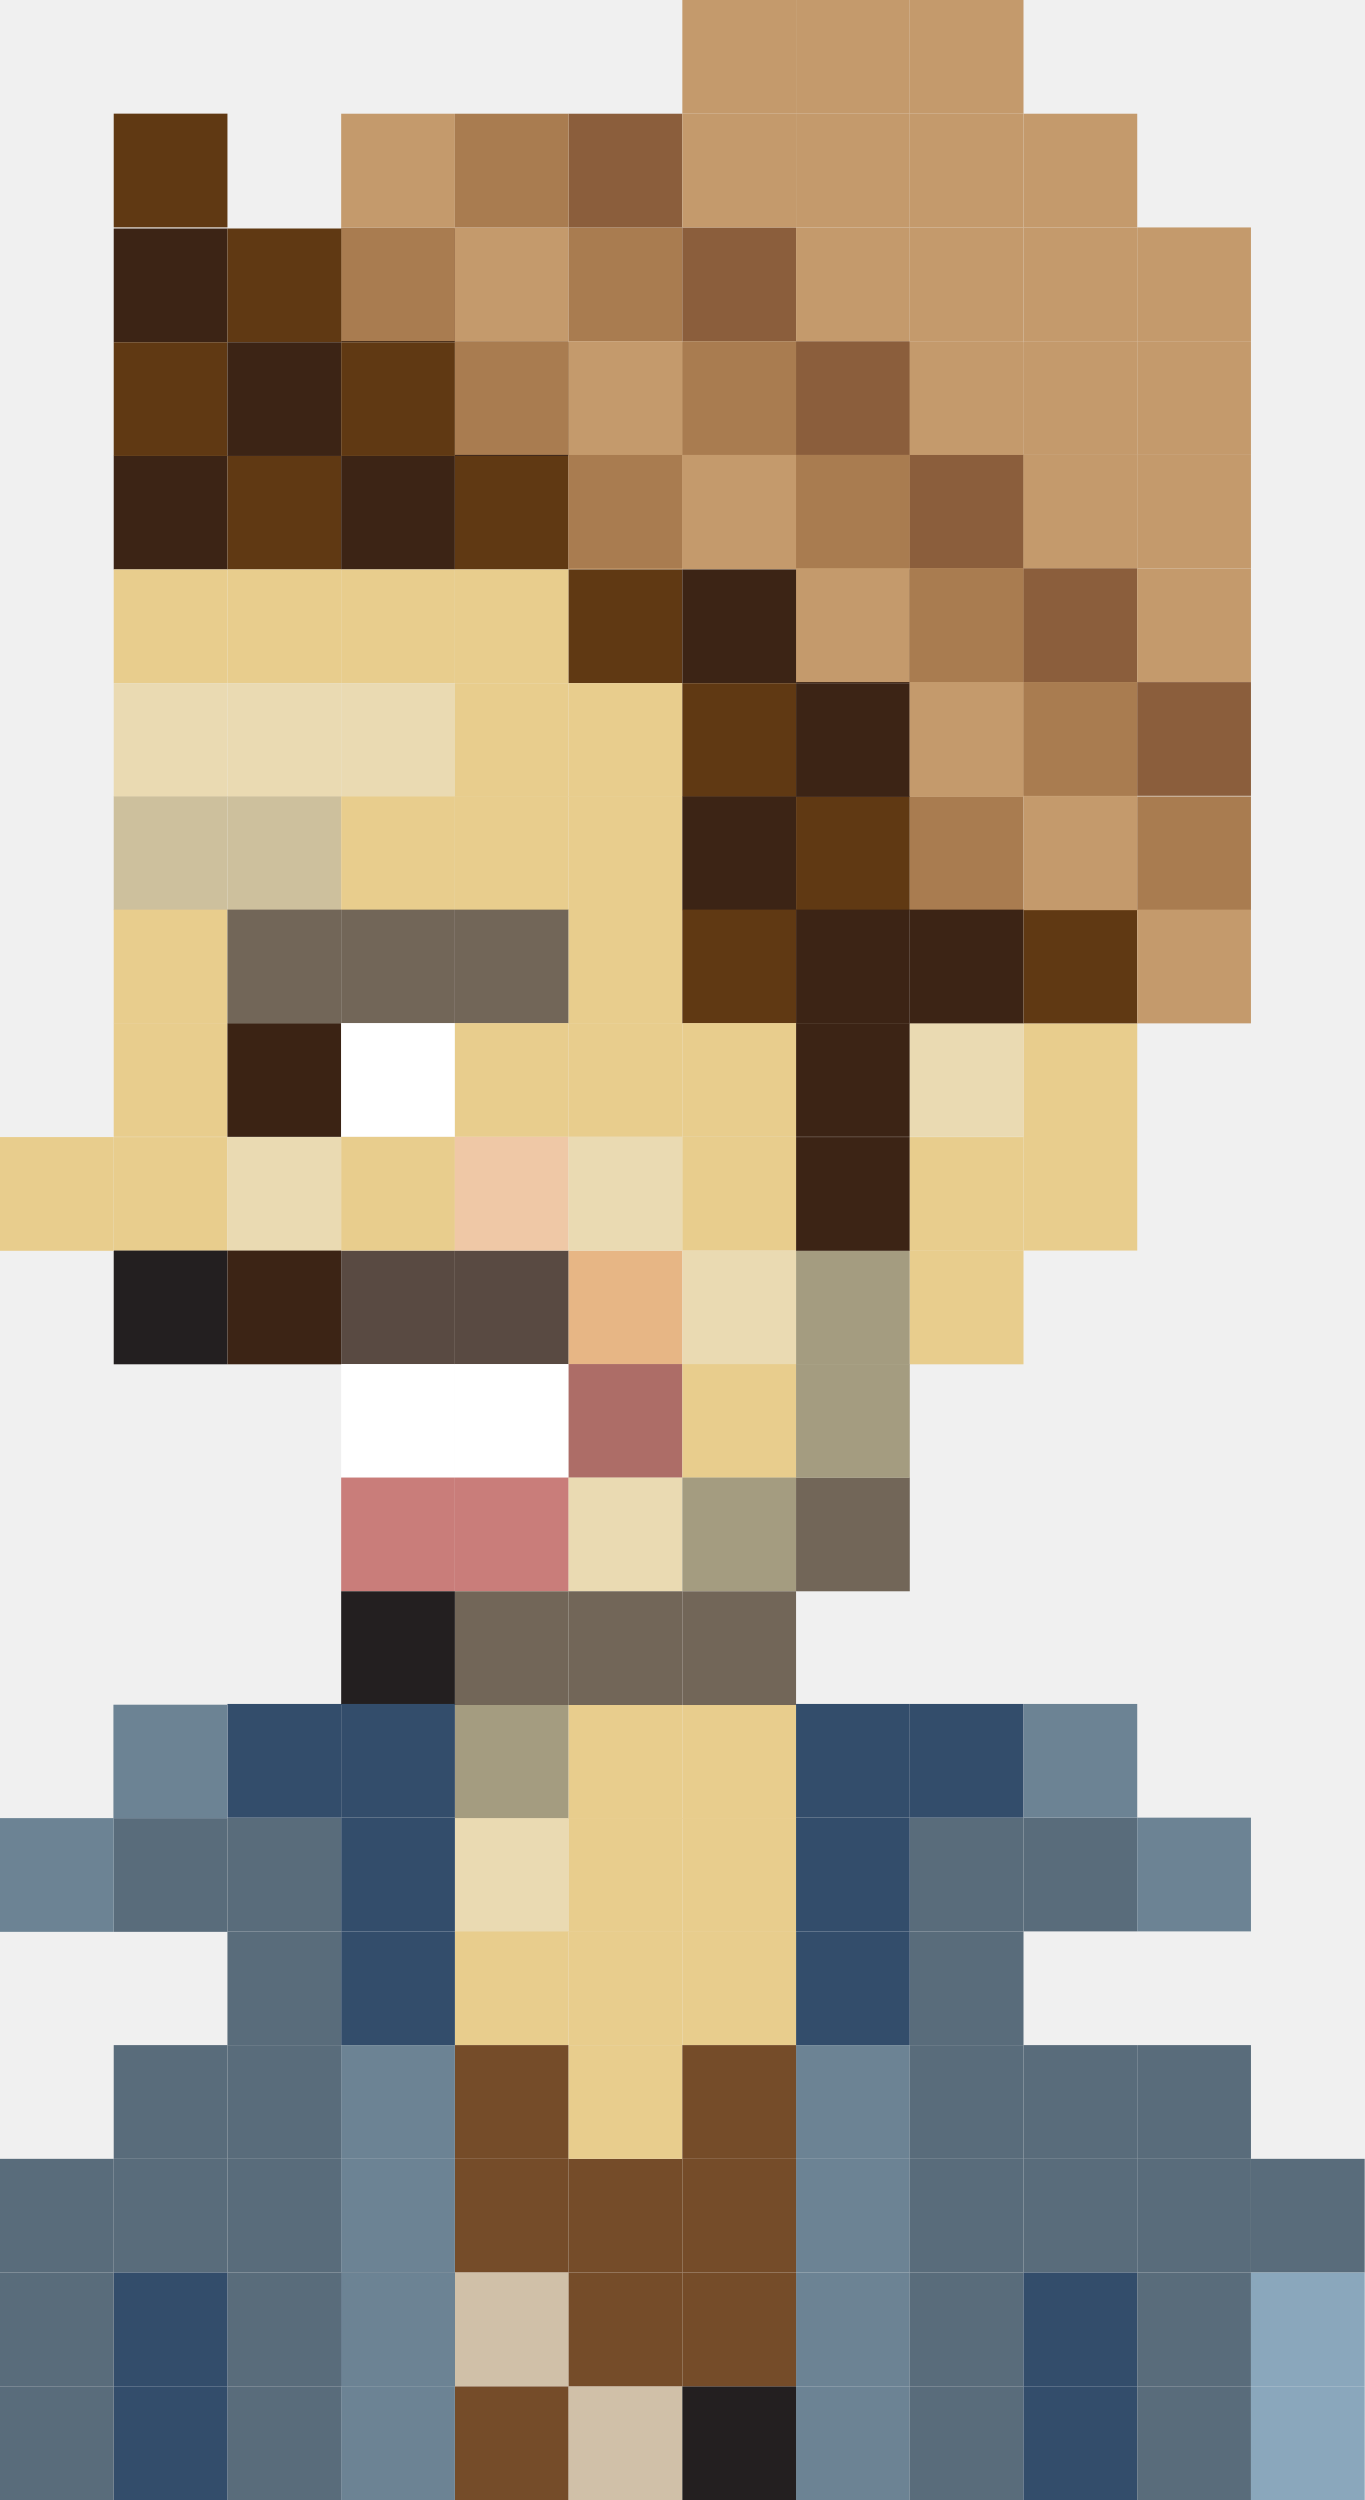
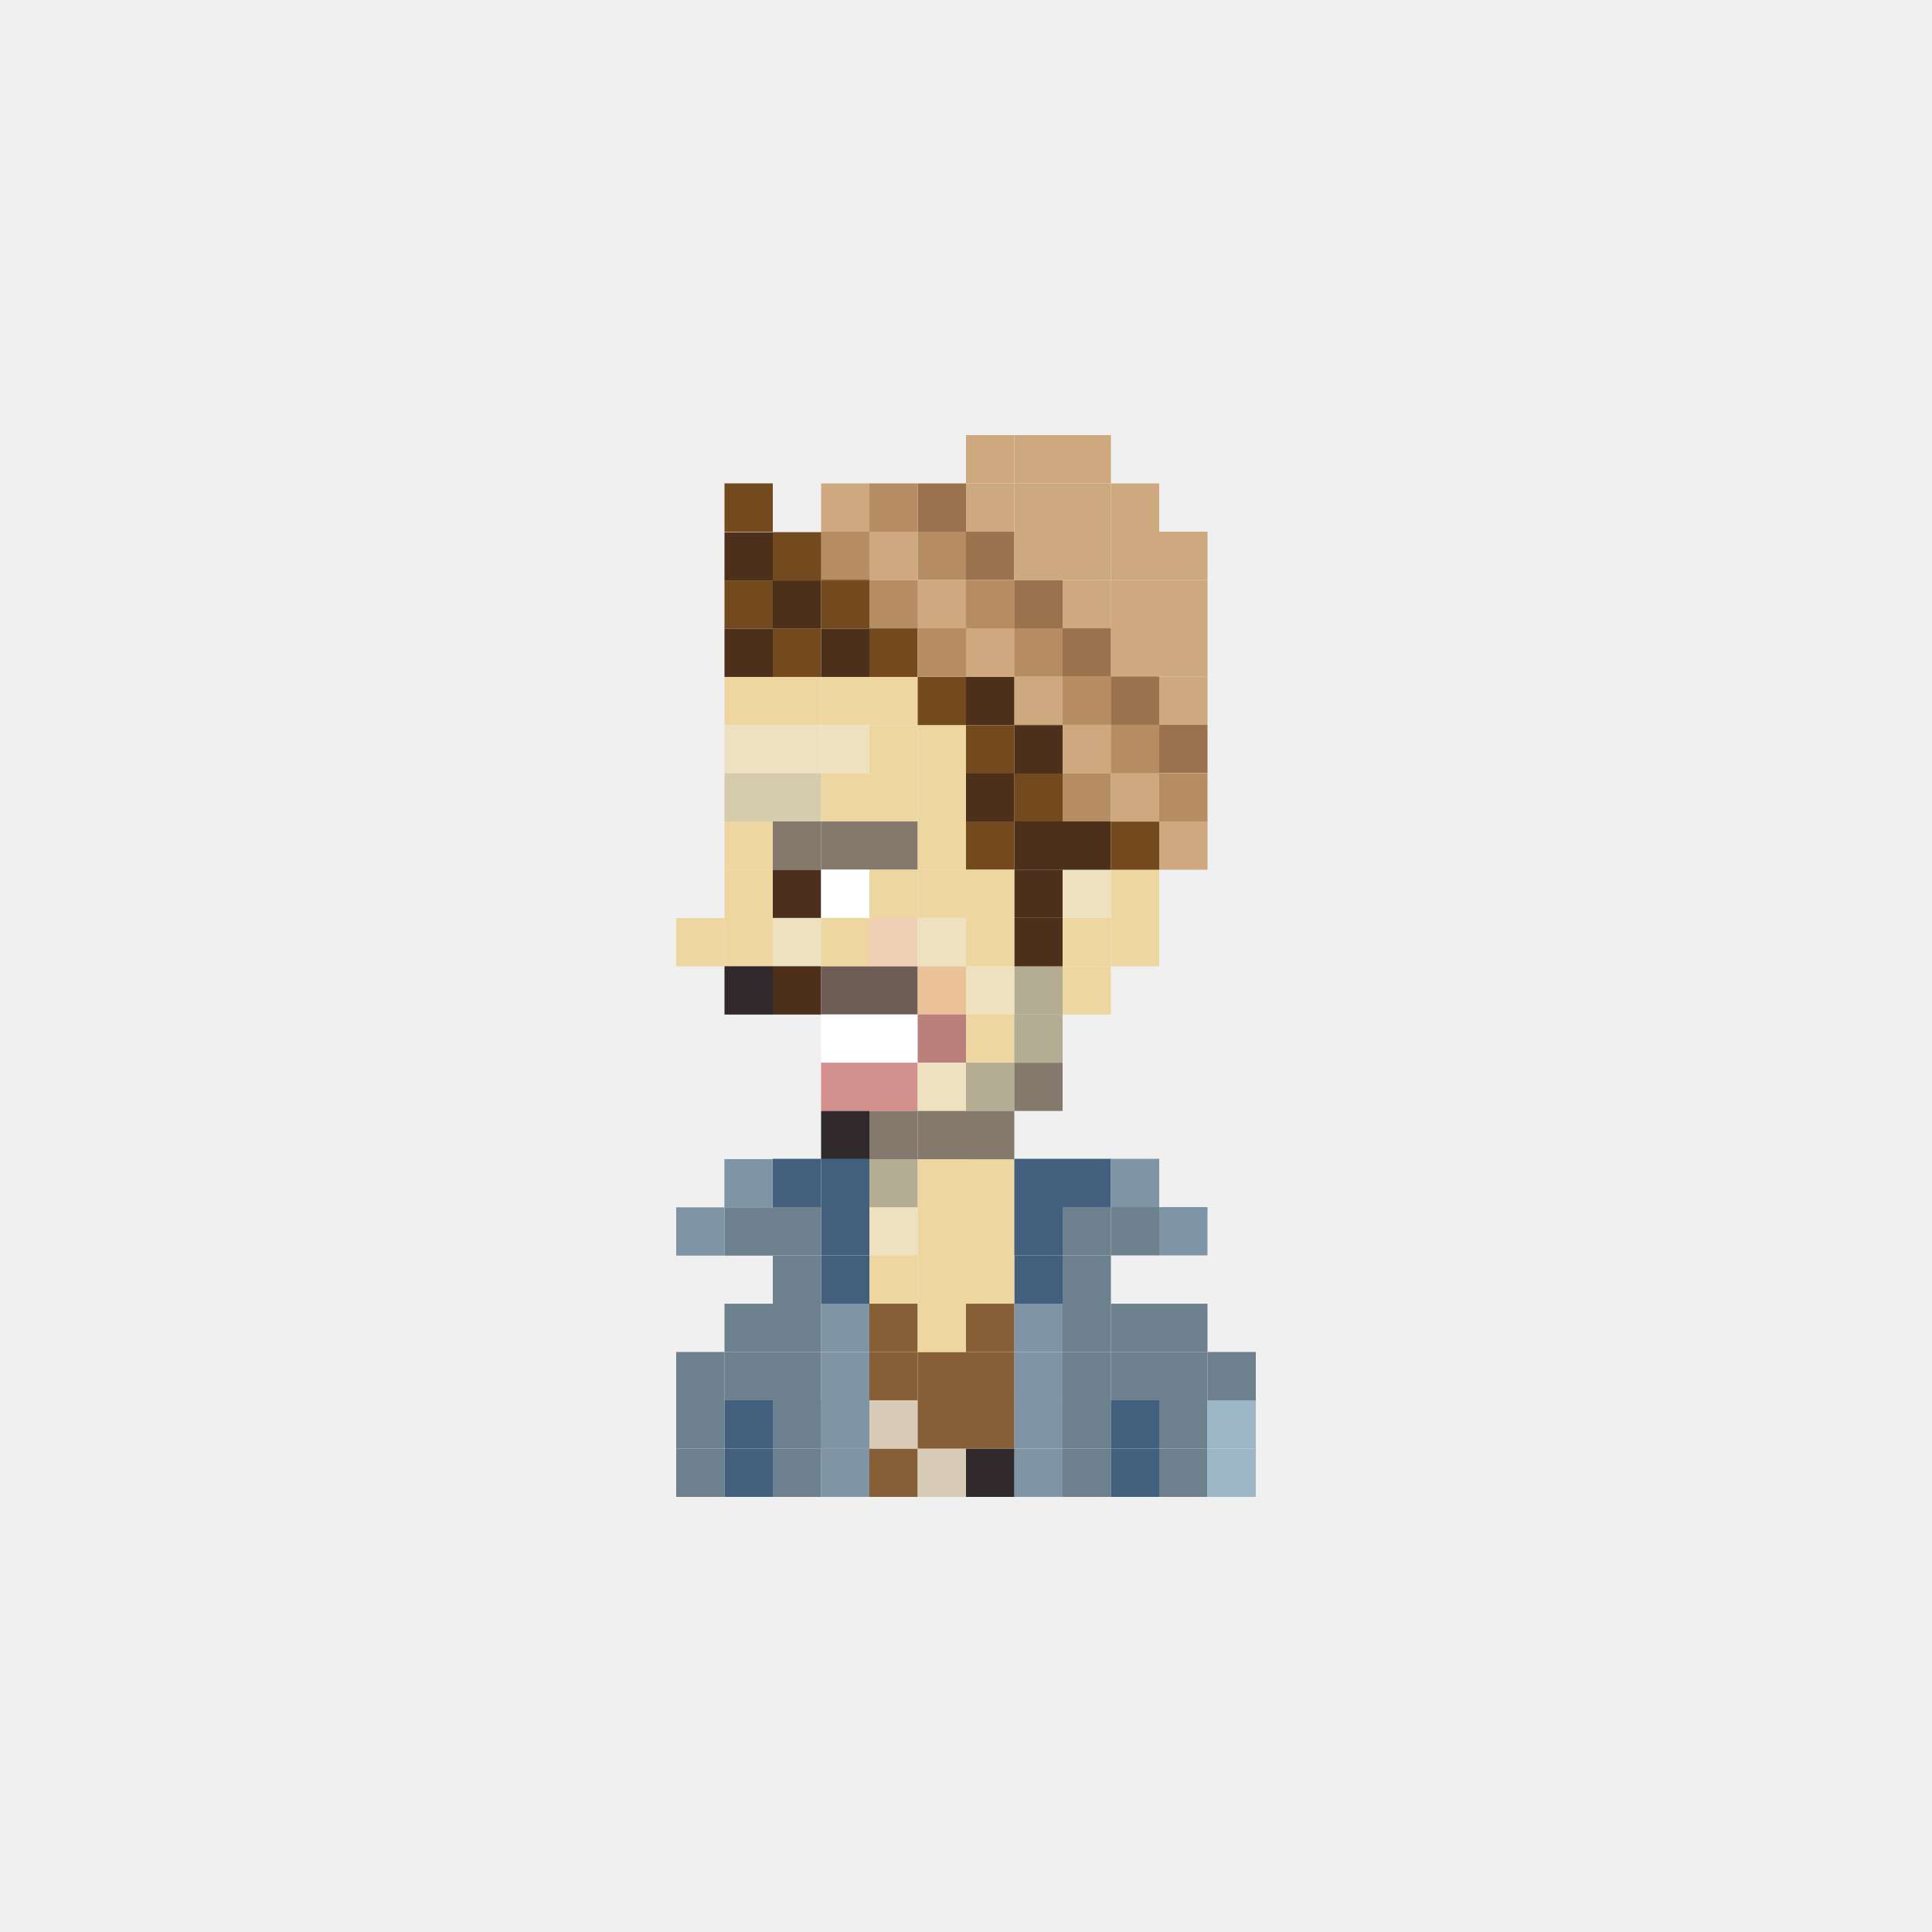
- <svg xmlns="http://www.w3.org/2000/svg" version="1.1" id="Layer_1" x="0px" y="0px" width="18px" height="32.975px" viewBox="0 0 18 32.975" enable-background="new 0 0 18 32.975" xml:space="preserve">
+ <svg xmlns="http://www.w3.org/2000/svg" version="1.1" id="Layer_1" x="0px" y="0px" width="300px" height="300px" viewBox="0 0 300 300" enable-background="new 0 0 300 300" xml:space="preserve">
  <g>
-     <rect x="13.5" y="14.995" fill="#E8CD8D" width="1.5" height="1.5" />
-     <rect x="13.5" y="13.498" fill="#E8CD8D" width="1.5" height="1.5" />
-     <rect x="1.5" y="3.014" fill="#3C2415" width="1.5" height="1.5" />
-     <rect x="1.5" y="1.499" fill="#603913" width="1.5" height="1.5" />
-     <rect x="3" y="3.014" fill="#603913" width="1.5" height="1.5" />
-     <rect x="4.5" y="3.014" fill="#3C2415" width="1.5" height="1.5" />
-     <rect x="1.5" y="6.011" fill="#3C2415" width="1.5" height="1.5" />
-     <rect x="3" y="6.011" fill="#603913" width="1.5" height="1.5" />
-     <rect x="4.5" y="6.011" fill="#3C2415" width="1.5" height="1.5" />
-     <rect x="6" y="6.011" fill="#603913" width="1.5" height="1.5" />
-     <rect x="7.5" y="6.011" fill="#C49A6C" width="1.5" height="1.5" />
-     <rect x="9" y="6.011" fill="#C49A6C" width="1.5" height="1.5" />
-     <rect x="1.5" y="7.511" fill="#E8CD8D" width="1.5" height="1.5" />
-     <rect x="3" y="7.511" fill="#E8CD8D" width="1.5" height="1.5" />
-     <rect x="4.5" y="7.511" fill="#E8CD8D" width="1.5" height="1.5" />
-     <rect x="6" y="7.511" fill="#E8CD8D" width="1.5" height="1.5" />
-     <rect x="7.5" y="7.511" fill="#603913" width="1.5" height="1.5" />
-     <rect x="9" y="7.511" fill="#3C2415" width="1.5" height="1.5" />
-     <rect x="1.5" y="9.011" fill="#EADAB2" width="1.5" height="1.5" />
-     <rect x="3" y="9.011" fill="#EADAB2" width="1.5" height="1.5" />
-     <rect x="1.5" y="10.505" fill="#CDC09D" width="1.5" height="1.5" />
-     <rect x="3" y="10.505" fill="#CDC09D" width="1.5" height="1.5" />
-     <rect x="1.5" y="13.495" fill="#E8CD8D" width="1.5" height="1.5" />
-     <rect x="3" y="13.495" fill="#3B2314" width="1.5" height="1.5" />
-     <rect x="1.5" y="14.998" fill="#E8CD8D" width="1.5" height="1.5" />
-     <rect x="3" y="14.998" fill="#EADAB2" width="1.5" height="1.5" />
-     <rect x="1.5" y="16.495" fill="#231F20" width="1.5" height="1.5" />
-     <rect y="14.998" fill="#E8CD8D" width="1.5" height="1.5" />
-     <rect x="3" y="16.495" fill="#3C2415" width="1.5" height="1.5" />
-     <rect x="6" y="16.495" fill="#594A42" width="1.5" height="1.5" />
-     <rect x="4.5" y="16.495" fill="#594A42" width="1.5" height="1.5" />
-     <rect x="7.5" y="16.495" fill="#E7B685" width="1.5" height="1.5" />
-     <rect x="10.5" y="16.495" fill="#A49C80" width="1.5" height="1.5" />
-     <rect x="9" y="16.495" fill="#EADAB2" width="1.5" height="1.5" />
-     <rect x="6" y="17.992" fill="#FFFFFF" width="1.5" height="1.5" />
-     <rect x="4.5" y="17.992" fill="#FFFFFF" width="1.5" height="1.5" />
-     <rect x="7.5" y="17.992" fill="#AD6D67" width="1.5" height="1.5" />
-     <rect x="9" y="17.992" fill="#E8CD8D" width="1.5" height="1.5" />
-     <rect x="6" y="19.489" fill="#C97D7A" width="1.5" height="1.5" />
-     <rect x="4.5" y="19.489" fill="#C97D7A" width="1.5" height="1.5" />
-     <rect x="7.5" y="19.489" fill="#EADAB2" width="1.5" height="1.5" />
-     <rect x="9" y="19.489" fill="#A49C80" width="1.5" height="1.5" />
-     <rect x="6" y="20.989" fill="#726658" width="1.5" height="1.5" />
-     <rect x="4.5" y="20.989" fill="#231F20" width="1.5" height="1.5" />
-     <rect x="7.5" y="20.989" fill="#726658" width="1.5" height="1.5" />
-     <rect x="6" y="22.489" fill="#A49C80" width="1.5" height="1.5" />
-     <rect x="7.5" y="22.489" fill="#E8CD8D" width="1.5" height="1.5" />
-     <rect x="9" y="22.489" fill="#E8CD8D" width="1.5" height="1.5" />
-     <rect x="6" y="23.981" fill="#EADAB2" width="1.5" height="1.5" />
-     <rect x="7.5" y="23.981" fill="#E8CD8D" width="1.5" height="1.5" />
-     <rect x="9" y="23.981" fill="#E8CD8D" width="1.5" height="1.5" />
-     <rect x="9" y="20.989" fill="#726658" width="1.5" height="1.5" />
-     <rect x="12" y="16.495" fill="#E8CD8D" width="1.5" height="1.5" />
-     <rect x="10.5" y="14.998" fill="#3C2415" width="1.5" height="1.5" />
-     <rect x="12" y="14.998" fill="#E8CD8D" width="1.5" height="1.5" />
-     <rect x="10.5" y="19.489" fill="#726658" width="1.5" height="1.5" />
-     <rect x="10.5" y="17.992" fill="#A49C80" width="1.5" height="1.5" />
-     <rect x="10.5" y="13.495" fill="#3C2415" width="1.5" height="1.5" />
-     <rect x="12" y="13.495" fill="#EADAB2" width="1.5" height="1.5" />
-     <rect x="10.5" y="10.505" fill="#603913" width="1.5" height="1.5" />
-     <rect x="12" y="10.505" fill="#A97C50" width="1.5" height="1.5" />
-     <rect x="4.5" y="9.011" fill="#EADAB2" width="1.5" height="1.5" />
-     <rect x="6" y="9.011" fill="#E8CD8D" width="1.5" height="1.5" />
-     <rect x="7.5" y="9.011" fill="#E8CD8D" width="1.5" height="1.5" />
-     <rect x="9" y="9.011" fill="#603913" width="1.5" height="1.5" />
-     <rect x="4.5" y="10.505" fill="#E8CD8D" width="1.5" height="1.5" />
-     <rect x="6" y="10.505" fill="#E8CD8D" width="1.5" height="1.5" />
-     <rect x="7.5" y="10.505" fill="#E8CD8D" width="1.5" height="1.5" />
-     <rect x="9" y="10.505" fill="#3C2415" width="1.5" height="1.5" />
-     <rect x="1.5" y="11.998" fill="#E8CD8D" width="1.5" height="1.5" />
-     <rect x="3" y="11.998" fill="#726658" width="1.5" height="1.5" />
-     <rect x="10.5" y="11.998" fill="#3C2415" width="1.5" height="1.5" />
-     <rect x="12" y="11.998" fill="#3C2415" width="1.5" height="1.5" />
-     <rect x="13.5" y="11.998" fill="#603913" width="1.5" height="1.5" />
-     <rect x="4.5" y="11.998" fill="#726658" width="1.5" height="1.5" />
-     <rect x="6" y="11.998" fill="#726658" width="1.5" height="1.5" />
-     <rect x="7.5" y="11.998" fill="#E8CD8D" width="1.5" height="1.5" />
-     <rect x="9" y="11.998" fill="#603913" width="1.5" height="1.5" />
-     <rect x="4.5" y="13.495" fill="#FFFFFF" width="1.5" height="1.5" />
-     <rect x="6" y="13.495" fill="#E8CD8D" width="1.5" height="1.5" />
-     <rect x="7.5" y="13.495" fill="#E8CD8D" width="1.5" height="1.5" />
-     <rect x="9" y="13.495" fill="#E8CD8D" width="1.5" height="1.5" />
-     <rect x="4.5" y="14.995" fill="#E8CD8D" width="1.5" height="1.5" />
-     <rect x="6" y="14.995" fill="#EFC8A6" width="1.5" height="1.5" />
-     <rect x="7.5" y="14.995" fill="#EADAB2" width="1.5" height="1.5" />
-     <rect x="9" y="14.995" fill="#E8CD8D" width="1.5" height="1.5" />
-     <rect x="10.5" y="6.011" fill="#C49A6C" width="1.5" height="1.5" />
-     <rect x="12" y="6.011" fill="#C49A6C" width="1.5" height="1.5" />
-     <rect x="1.5" y="4.514" fill="#603913" width="1.5" height="1.5" />
-     <rect x="3" y="4.514" fill="#3C2415" width="1.5" height="1.5" />
-     <rect x="4.5" y="4.514" fill="#603913" width="1.5" height="1.5" />
-     <rect x="6" y="4.514" fill="#3C2415" width="1.5" height="1.5" />
-     <rect x="7.5" y="4.514" fill="#C49A6C" width="1.5" height="1.5" />
-     <rect x="9" y="4.514" fill="#C49A6C" width="1.5" height="1.5" />
-     <rect x="10.5" y="4.514" fill="#C49A6C" width="1.5" height="1.5" />
-     <rect x="12" y="4.514" fill="#C49A6C" width="1.5" height="1.5" />
-     <rect x="13.5" y="5.999" fill="#C49A6C" width="1.5" height="1.5" />
-     <rect x="10.5" y="7.511" fill="#3C2415" width="1.5" height="1.5" />
-     <rect x="12" y="7.511" fill="#C49A6C" width="1.5" height="1.5" />
-     <rect x="10.5" y="9.011" fill="#3C2415" width="1.5" height="1.5" />
-     <rect x="12" y="9.011" fill="#C49A6C" width="1.5" height="1.5" />
-     <rect x="13.5" y="7.511" fill="#C49A6C" width="1.5" height="1.5" />
-     <rect x="13.5" y="9.011" fill="#C49A6C" width="1.5" height="1.5" />
-     <rect x="13.5" y="10.505" fill="#C49A6C" width="1.5" height="1.5" />
-     <rect x="15" y="10.505" fill="#A97C50" width="1.5" height="1.5" />
-     <rect x="15" y="11.998" fill="#C49A6C" width="1.5" height="1.5" />
-     <rect x="6" y="25.475" fill="#E8CD8D" width="1.5" height="1.5" />
-     <rect x="7.5" y="25.475" fill="#E8CD8D" width="1.5" height="1.5" />
-     <rect x="10.5" y="23.975" fill="#334D6B" width="1.5" height="1.5" />
-     <rect x="10.5" y="22.475" fill="#334D6B" width="1.5" height="1.5" />
-     <rect x="12" y="23.975" fill="#596C7B" width="1.5" height="1.5" />
-     <rect x="12" y="22.475" fill="#334D6B" width="1.5" height="1.5" />
-     <rect x="13.5" y="23.975" fill="#596C7B" width="1.5" height="1.5" />
-     <rect x="13.5" y="22.475" fill="#6C8394" width="1.5" height="1.5" />
-     <rect x="15" y="23.975" fill="#6C8394" width="1.5" height="1.5" />
-     <rect x="10.5" y="25.475" fill="#334D6B" width="1.5" height="1.5" />
-     <rect x="9" y="25.475" fill="#E8CD8D" width="1.5" height="1.5" />
-     <rect x="4.5" y="25.475" fill="#334D6B" width="1.5" height="1.5" />
-     <rect x="3" y="25.475" fill="#596C7B" width="1.5" height="1.5" />
-     <rect x="4.5" y="23.975" fill="#334D6B" width="1.5" height="1.5" />
-     <rect x="3" y="23.975" fill="#596C7B" width="1.5" height="1.5" />
-     <rect x="3" y="22.475" fill="#334D6B" width="1.5" height="1.5" />
-     <rect x="4.5" y="22.475" fill="#334D6B" width="1.5" height="1.5" />
-     <rect x="1.5" y="23.981" fill="#596C7B" width="1.5" height="1.5" />
-     <rect y="23.981" fill="#6C8394" width="1.5" height="1.5" />
-     <rect x="1.496" y="22.485" fill="#6C8394" width="1.5" height="1.5" />
-     <rect x="12" y="25.475" fill="#596C7B" width="1.5" height="1.5" />
-     <rect x="6" y="28.475" fill="#754C29" width="1.5" height="1.5" />
-     <rect x="7.5" y="28.475" fill="#754C29" width="1.5" height="1.5" />
-     <rect x="10.5" y="28.475" fill="#6C8394" width="1.5" height="1.5" />
-     <rect x="9" y="28.475" fill="#754C29" width="1.5" height="1.5" />
-     <rect x="4.5" y="28.475" fill="#6C8394" width="1.5" height="1.5" />
-     <rect x="4.5" y="29.975" fill="#596C7B" width="1.5" height="1.5" />
-     <rect x="3" y="28.475" fill="#596C7B" width="1.5" height="1.5" />
-     <rect x="1.5" y="28.475" fill="#596C7B" width="1.5" height="1.5" />
-     <rect x="12" y="28.475" fill="#596C7B" width="1.5" height="1.5" />
-     <rect x="13.5" y="28.475" fill="#596C7B" width="1.5" height="1.5" />
-     <rect x="15" y="28.475" fill="#596C7B" width="1.5" height="1.5" />
-     <rect x="16.5" y="28.475" fill="#596C7B" width="1.5" height="1.5" />
-     <rect x="6" y="31.475" fill="#754C29" width="1.5" height="1.5" />
-     <rect x="7.5" y="31.475" fill="#D0C0A8" width="1.5" height="1.5" />
-     <rect x="10.5" y="31.475" fill="#6C8394" width="1.5" height="1.5" />
-     <rect x="9" y="31.475" fill="#231F20" width="1.5" height="1.5" />
-     <rect x="4.5" y="31.475" fill="#6C8394" width="1.5" height="1.5" />
-     <rect x="3" y="31.475" fill="#596C7B" width="1.5" height="1.5" />
-     <rect x="1.5" y="31.475" fill="#334D6B" width="1.5" height="1.5" />
-     <rect x="12" y="31.475" fill="#596C7B" width="1.5" height="1.5" />
-     <rect x="13.5" y="31.475" fill="#334D6B" width="1.5" height="1.5" />
-     <rect x="15" y="31.475" fill="#596C7B" width="1.5" height="1.5" />
-     <rect x="16.5" y="31.475" fill="#8AA7BC" width="1.5" height="1.5" />
-     <rect x="6" y="26.975" fill="#754C29" width="1.5" height="1.5" />
-     <rect x="7.5" y="26.975" fill="#E8CD8D" width="1.5" height="1.5" />
-     <rect x="10.5" y="26.975" fill="#6C8394" width="1.5" height="1.5" />
-     <rect x="9" y="26.975" fill="#754C29" width="1.5" height="1.5" />
-     <rect x="4.5" y="26.975" fill="#6C8394" width="1.5" height="1.5" />
-     <rect x="3" y="26.975" fill="#596C7B" width="1.5" height="1.5" />
-     <rect x="1.5" y="26.975" fill="#596C7B" width="1.5" height="1.5" />
-     <rect x="12" y="26.975" fill="#596C7B" width="1.5" height="1.5" />
-     <rect x="13.5" y="26.975" fill="#596C7B" width="1.5" height="1.5" />
-     <rect x="15" y="26.975" fill="#596C7B" width="1.5" height="1.5" />
-     <rect x="6" y="29.975" fill="#D0C0A8" width="1.5" height="1.5" />
-     <rect x="7.5" y="29.975" fill="#754C29" width="1.5" height="1.5" />
-     <rect x="10.5" y="29.975" fill="#6C8394" width="1.5" height="1.5" />
-     <rect x="9" y="29.975" fill="#754C29" width="1.5" height="1.5" />
-     <rect x="4.5" y="29.975" fill="#6C8394" width="1.5" height="1.5" />
-     <rect x="3" y="29.975" fill="#596C7B" width="1.5" height="1.5" />
-     <rect x="1.5" y="29.975" fill="#334D6B" width="1.5" height="1.5" />
-     <rect y="28.475" fill="#596C7B" width="1.5" height="1.5" />
-     <rect y="31.475" fill="#596C7B" width="1.5" height="1.5" />
-     <rect y="29.975" fill="#596C7B" width="1.5" height="1.5" />
-     <rect x="12" y="29.975" fill="#596C7B" width="1.5" height="1.5" />
-     <rect x="13.5" y="29.975" fill="#334D6B" width="1.5" height="1.5" />
-     <rect x="15" y="29.975" fill="#596C7B" width="1.5" height="1.5" />
-     <rect x="16.5" y="29.975" fill="#8AA7BC" width="1.5" height="1.5" />
-     <rect x="4.5" y="3" fill="#A97C50" width="1.5" height="1.5" />
-     <rect x="4.5" y="1.5" fill="#C49A6C" width="1.5" height="1.5" />
-     <rect x="6" y="3" fill="#C49A6C" width="1.5" height="1.5" />
-     <rect x="7.5" y="3" fill="#A97C50" width="1.5" height="1.5" />
-     <rect x="9" y="3" fill="#8B5E3C" width="1.5" height="1.5" />
-     <rect x="7.5" y="5.997" fill="#A97C50" width="1.5" height="1.5" />
-     <rect x="9" y="5.997" fill="#C49A6C" width="1.5" height="1.5" />
-     <rect x="10.5" y="5.997" fill="#A97C50" width="1.5" height="1.5" />
-     <rect x="10.5" y="7.497" fill="#C49A6C" width="1.5" height="1.5" />
-     <rect x="12" y="5.997" fill="#8B5E3C" width="1.5" height="1.5" />
-     <rect x="13.5" y="5.997" fill="#C49A6C" width="1.5" height="1.5" />
-     <rect x="6" y="4.5" fill="#A97C50" width="1.5" height="1.5" />
-     <rect x="7.5" y="4.5" fill="#C49A6C" width="1.5" height="1.5" />
-     <rect x="9" y="4.5" fill="#A97C50" width="1.5" height="1.5" />
-     <rect x="10.5" y="4.5" fill="#8B5E3C" width="1.5" height="1.5" />
-     <rect x="12" y="4.5" fill="#C49A6C" width="1.5" height="1.5" />
-     <rect x="10.5" y="3" fill="#C49A6C" width="1.5" height="1.5" />
-     <rect x="7.5" y="1.5" fill="#8B5E3C" width="1.5" height="1.5" />
-     <rect x="6" y="1.5" fill="#A97C50" width="1.5" height="1.5" />
-     <rect x="12" y="3" fill="#C49A6C" width="1.5" height="1.5" />
-     <rect x="9" y="1.5" fill="#C49A6C" width="1.5" height="1.5" />
-     <rect x="10.5" y="1.5" fill="#C49A6C" width="1.5" height="1.5" />
-     <rect x="12" y="1.5" fill="#C49A6C" width="1.5" height="1.5" />
-     <rect x="9" fill="#C49A6C" width="1.5" height="1.5" />
-     <rect x="10.5" fill="#C49A6C" width="1.5" height="1.5" />
-     <rect x="12" fill="#C49A6C" width="1.5" height="1.5" />
-     <rect x="13.5" y="4.5" fill="#C49A6C" width="1.5" height="1.5" />
-     <rect x="15" y="5.997" fill="#C49A6C" width="1.5" height="1.5" />
-     <rect x="15" y="4.5" fill="#C49A6C" width="1.5" height="1.5" />
-     <rect x="13.5" y="3" fill="#C49A6C" width="1.5" height="1.5" />
-     <rect x="15" y="3" fill="#C49A6C" width="1.5" height="1.5" />
-     <rect x="13.5" y="1.5" fill="#C49A6C" width="1.5" height="1.5" />
-     <rect x="12" y="7.497" fill="#A97C50" width="1.5" height="1.5" />
-     <rect x="13.5" y="7.497" fill="#8B5E3C" width="1.5" height="1.5" />
-     <rect x="12" y="8.997" fill="#C49A6C" width="1.5" height="1.5" />
-     <rect x="13.5" y="8.997" fill="#A97C50" width="1.5" height="1.5" />
-     <rect x="15" y="7.497" fill="#C49A6C" width="1.5" height="1.5" />
-     <rect x="15" y="8.997" fill="#8B5E3C" width="1.5" height="1.5" />
+     <rect x="172.5" y="142.539" fill="#EDD69F" width="7.5" height="7.5" />
+     <rect x="172.5" y="135.054" fill="#EDD69F" width="7.5" height="7.5" />
+     <rect x="112.5" y="82.632" fill="#4D301C" width="7.5" height="7.5" />
+     <rect x="112.5" y="75.059" fill="#734A1D" width="7.5" height="7.5" />
+     <rect x="120" y="82.632" fill="#734A1D" width="7.5" height="7.5" />
+     <rect x="127.5" y="82.632" fill="#4D301C" width="7.5" height="7.5" />
+     <rect x="112.5" y="97.617" fill="#4D301C" width="7.5" height="7.5" />
+     <rect x="120" y="97.617" fill="#734A1D" width="7.5" height="7.5" />
+     <rect x="127.5" y="97.617" fill="#4D301C" width="7.5" height="7.5" />
+     <rect x="135" y="97.617" fill="#734A1D" width="7.5" height="7.5" />
+     <rect x="142.5" y="97.617" fill="#CEA980" width="7.5" height="7.5" />
+     <rect x="150" y="97.617" fill="#CEA980" width="7.5" height="7.5" />
+     <rect x="112.5" y="105.117" fill="#EDD69F" width="7.5" height="7.5" />
+     <rect x="120" y="105.117" fill="#EDD69F" width="7.5" height="7.5" />
+     <rect x="127.5" y="105.117" fill="#EDD69F" width="7.5" height="7.5" />
+     <rect x="135" y="105.117" fill="#EDD69F" width="7.5" height="7.5" />
+     <rect x="142.5" y="105.117" fill="#734A1D" width="7.5" height="7.5" />
+     <rect x="150" y="105.117" fill="#4D301C" width="7.5" height="7.5" />
+     <rect x="112.5" y="112.617" fill="#EEE1BF" width="7.5" height="7.5" />
+     <rect x="120" y="112.617" fill="#EEE1BF" width="7.5" height="7.5" />
+     <rect x="112.5" y="120.088" fill="#D5CBAD" width="7.5" height="7.5" />
+     <rect x="120" y="120.088" fill="#D5CBAD" width="7.5" height="7.5" />
+     <rect x="112.5" y="135.039" fill="#EDD69F" width="7.5" height="7.5" />
+     <rect x="120" y="135.039" fill="#4C2F1C" width="7.5" height="7.5" />
+     <rect x="112.5" y="142.554" fill="#EDD69F" width="7.5" height="7.5" />
+     <rect x="120" y="142.554" fill="#EEE1BF" width="7.5" height="7.5" />
+     <rect x="112.5" y="150.039" fill="#2F292B" width="7.5" height="7.5" />
+     <rect x="105" y="142.554" fill="#EDD69F" width="7.5" height="7.5" />
+     <rect x="120" y="150.039" fill="#4D301C" width="7.5" height="7.5" />
+     <rect x="135" y="150.039" fill="#6E5D55" width="7.5" height="7.5" />
+     <rect x="127.5" y="150.039" fill="#6E5D55" width="7.5" height="7.5" />
+     <rect x="142.5" y="150.039" fill="#EBC297" width="7.5" height="7.5" />
+     <rect x="157.5" y="150.039" fill="#B4AC93" width="7.5" height="7.5" />
+     <rect x="150" y="150.039" fill="#EEE1BF" width="7.5" height="7.5" />
+     <rect x="135" y="157.524" fill="#FFFFFF" width="7.5" height="7.5" />
+     <rect x="127.5" y="157.524" fill="#FFFFFF" width="7.5" height="7.5" />
+     <rect x="142.5" y="157.524" fill="#BB807B" width="7.5" height="7.5" />
+     <rect x="150" y="157.524" fill="#EDD69F" width="7.5" height="7.5" />
+     <rect x="135" y="165.01" fill="#D28F8C" width="7.5" height="7.5" />
+     <rect x="127.5" y="165.01" fill="#D28F8C" width="7.5" height="7.5" />
+     <rect x="142.5" y="165.01" fill="#EEE1BF" width="7.5" height="7.5" />
+     <rect x="150" y="165.01" fill="#B4AC93" width="7.5" height="7.5" />
+     <rect x="135" y="172.51" fill="#84796C" width="7.5" height="7.5" />
+     <rect x="127.5" y="172.51" fill="#2F292B" width="7.5" height="7.5" />
+     <rect x="142.5" y="172.51" fill="#84796C" width="7.5" height="7.5" />
+     <rect x="135" y="180.01" fill="#B4AC93" width="7.5" height="7.5" />
+     <rect x="142.5" y="180.01" fill="#EDD69F" width="7.5" height="7.5" />
+     <rect x="150" y="180.01" fill="#EDD69F" width="7.5" height="7.5" />
+     <rect x="135" y="187.471" fill="#EEE1BF" width="7.5" height="7.5" />
+     <rect x="142.5" y="187.471" fill="#EDD69F" width="7.5" height="7.5" />
+     <rect x="150" y="187.471" fill="#EDD69F" width="7.5" height="7.5" />
+     <rect x="150" y="172.51" fill="#84796C" width="7.5" height="7.5" />
+     <rect x="165" y="150.039" fill="#EDD69F" width="7.5" height="7.5" />
+     <rect x="157.5" y="142.554" fill="#4D301C" width="7.5" height="7.5" />
+     <rect x="165" y="142.554" fill="#EDD69F" width="7.5" height="7.5" />
+     <rect x="157.5" y="165.01" fill="#84796C" width="7.5" height="7.5" />
+     <rect x="157.5" y="157.524" fill="#B4AC93" width="7.5" height="7.5" />
+     <rect x="157.5" y="135.039" fill="#4D301C" width="7.5" height="7.5" />
+     <rect x="165" y="135.039" fill="#EEE1BF" width="7.5" height="7.5" />
+     <rect x="157.5" y="120.088" fill="#734A1D" width="7.5" height="7.5" />
+     <rect x="165" y="120.088" fill="#B68D63" width="7.5" height="7.5" />
+     <rect x="127.5" y="112.617" fill="#EEE1BF" width="7.5" height="7.5" />
+     <rect x="135" y="112.617" fill="#EDD69F" width="7.5" height="7.5" />
+     <rect x="142.5" y="112.617" fill="#EDD69F" width="7.5" height="7.5" />
+     <rect x="150" y="112.617" fill="#734A1D" width="7.5" height="7.5" />
+     <rect x="127.5" y="120.088" fill="#EDD69F" width="7.5" height="7.5" />
+     <rect x="135" y="120.088" fill="#EDD69F" width="7.5" height="7.5" />
+     <rect x="142.5" y="120.088" fill="#EDD69F" width="7.5" height="7.5" />
+     <rect x="150" y="120.088" fill="#4D301C" width="7.5" height="7.5" />
+     <rect x="112.5" y="127.554" fill="#EDD69F" width="7.5" height="7.5" />
+     <rect x="120" y="127.554" fill="#84796C" width="7.5" height="7.5" />
+     <rect x="157.5" y="127.554" fill="#4D301C" width="7.5" height="7.5" />
+     <rect x="165" y="127.554" fill="#4D301C" width="7.5" height="7.5" />
+     <rect x="172.5" y="127.554" fill="#734A1D" width="7.5" height="7.5" />
+     <rect x="127.5" y="127.554" fill="#84796C" width="7.5" height="7.5" />
+     <rect x="135" y="127.554" fill="#84796C" width="7.5" height="7.5" />
+     <rect x="142.5" y="127.554" fill="#EDD69F" width="7.5" height="7.5" />
+     <rect x="150" y="127.554" fill="#734A1D" width="7.5" height="7.5" />
+     <rect x="127.5" y="135.039" fill="#FFFFFF" width="7.5" height="7.5" />
+     <rect x="135" y="135.039" fill="#EDD69F" width="7.5" height="7.5" />
+     <rect x="142.5" y="135.039" fill="#EDD69F" width="7.5" height="7.5" />
+     <rect x="150" y="135.039" fill="#EDD69F" width="7.5" height="7.5" />
+     <rect x="127.5" y="142.539" fill="#EDD69F" width="7.5" height="7.5" />
+     <rect x="135" y="142.539" fill="#F0D0B4" width="7.5" height="7.5" />
+     <rect x="142.5" y="142.539" fill="#EEE1BF" width="7.5" height="7.5" />
+     <rect x="150" y="142.539" fill="#EDD69F" width="7.5" height="7.5" />
+     <rect x="157.5" y="97.617" fill="#CEA980" width="7.5" height="7.5" />
+     <rect x="165" y="97.617" fill="#CEA980" width="7.5" height="7.5" />
+     <rect x="112.5" y="90.132" fill="#734A1D" width="7.5" height="7.5" />
+     <rect x="120" y="90.132" fill="#4D301C" width="7.5" height="7.5" />
+     <rect x="127.5" y="90.132" fill="#734A1D" width="7.5" height="7.5" />
+     <rect x="135" y="90.132" fill="#4D301C" width="7.5" height="7.5" />
+     <rect x="142.5" y="90.132" fill="#CEA980" width="7.5" height="7.5" />
+     <rect x="150" y="90.132" fill="#CEA980" width="7.5" height="7.5" />
+     <rect x="157.5" y="90.132" fill="#CEA980" width="7.5" height="7.5" />
+     <rect x="165" y="90.132" fill="#CEA980" width="7.5" height="7.5" />
+     <rect x="172.5" y="97.559" fill="#CEA980" width="7.5" height="7.5" />
+     <rect x="157.5" y="105.117" fill="#4D301C" width="7.5" height="7.5" />
+     <rect x="165" y="105.117" fill="#CEA980" width="7.5" height="7.5" />
+     <rect x="157.5" y="112.617" fill="#4D301C" width="7.5" height="7.5" />
+     <rect x="165" y="112.617" fill="#CEA980" width="7.5" height="7.5" />
+     <rect x="172.5" y="105.117" fill="#CEA980" width="7.5" height="7.5" />
+     <rect x="172.5" y="112.617" fill="#CEA980" width="7.5" height="7.5" />
+     <rect x="172.5" y="120.088" fill="#CEA980" width="7.5" height="7.5" />
+     <rect x="180" y="120.088" fill="#B68D63" width="7.5" height="7.5" />
+     <rect x="180" y="127.554" fill="#CEA980" width="7.5" height="7.5" />
+     <rect x="135" y="194.937" fill="#EDD69F" width="7.5" height="7.5" />
+     <rect x="142.5" y="194.937" fill="#EDD69F" width="7.5" height="7.5" />
+     <rect x="157.5" y="187.437" fill="#42607E" width="7.5" height="7.5" />
+     <rect x="157.5" y="179.937" fill="#42607E" width="7.5" height="7.5" />
+     <rect x="165" y="187.437" fill="#6D808E" width="7.5" height="7.5" />
+     <rect x="165" y="179.937" fill="#42607E" width="7.5" height="7.5" />
+     <rect x="172.5" y="187.437" fill="#6D808E" width="7.5" height="7.5" />
+     <rect x="172.5" y="179.937" fill="#7F95A5" width="7.5" height="7.5" />
+     <rect x="180" y="187.437" fill="#7F95A5" width="7.5" height="7.5" />
+     <rect x="157.5" y="194.937" fill="#42607E" width="7.5" height="7.5" />
+     <rect x="150" y="194.937" fill="#EDD69F" width="7.5" height="7.5" />
+     <rect x="127.5" y="194.937" fill="#42607E" width="7.5" height="7.5" />
+     <rect x="120" y="194.937" fill="#6D808E" width="7.5" height="7.5" />
+     <rect x="127.5" y="187.437" fill="#42607E" width="7.5" height="7.5" />
+     <rect x="120" y="187.437" fill="#6D808E" width="7.5" height="7.5" />
+     <rect x="120" y="179.937" fill="#42607E" width="7.5" height="7.5" />
+     <rect x="127.5" y="179.937" fill="#42607E" width="7.5" height="7.5" />
+     <rect x="112.5" y="187.471" fill="#6D808E" width="7.5" height="7.5" />
+     <rect x="105" y="187.471" fill="#7F95A5" width="7.5" height="7.5" />
+     <rect x="112.48" y="179.99" fill="#7F95A5" width="7.5" height="7.5" />
+     <rect x="165" y="194.937" fill="#6D808E" width="7.5" height="7.5" />
+     <rect x="135" y="209.937" fill="#865F36" width="7.5" height="7.5" />
+     <rect x="142.5" y="209.937" fill="#865F36" width="7.5" height="7.5" />
+     <rect x="157.5" y="209.937" fill="#7F95A5" width="7.5" height="7.5" />
+     <rect x="150" y="209.937" fill="#865F36" width="7.5" height="7.5" />
+     <rect x="127.5" y="209.937" fill="#7F95A5" width="7.5" height="7.5" />
+     <rect x="127.5" y="217.437" fill="#6D808E" width="7.5" height="7.5" />
+     <rect x="120" y="209.937" fill="#6D808E" width="7.5" height="7.5" />
+     <rect x="112.5" y="209.937" fill="#6D808E" width="7.5" height="7.5" />
+     <rect x="165" y="209.937" fill="#6D808E" width="7.5" height="7.5" />
+     <rect x="172.5" y="209.937" fill="#6D808E" width="7.5" height="7.5" />
+     <rect x="180" y="209.937" fill="#6D808E" width="7.5" height="7.5" />
+     <rect x="187.5" y="209.937" fill="#6D808E" width="7.5" height="7.5" />
+     <rect x="135" y="224.937" fill="#865F36" width="7.5" height="7.5" />
+     <rect x="142.5" y="224.937" fill="#D8CBB7" width="7.5" height="7.5" />
+     <rect x="157.5" y="224.937" fill="#7F95A5" width="7.5" height="7.5" />
+     <rect x="150" y="224.937" fill="#2F292B" width="7.5" height="7.5" />
+     <rect x="127.5" y="224.937" fill="#7F95A5" width="7.5" height="7.5" />
+     <rect x="120" y="224.937" fill="#6D808E" width="7.5" height="7.5" />
+     <rect x="112.5" y="224.937" fill="#42607E" width="7.5" height="7.5" />
+     <rect x="165" y="224.937" fill="#6D808E" width="7.5" height="7.5" />
+     <rect x="172.5" y="224.937" fill="#42607E" width="7.5" height="7.5" />
+     <rect x="180" y="224.937" fill="#6D808E" width="7.5" height="7.5" />
+     <rect x="187.5" y="224.937" fill="#9CB6C8" width="7.5" height="7.5" />
+     <rect x="135" y="202.437" fill="#865F36" width="7.5" height="7.5" />
+     <rect x="142.5" y="202.437" fill="#EDD69F" width="7.5" height="7.5" />
+     <rect x="157.5" y="202.437" fill="#7F95A5" width="7.5" height="7.5" />
+     <rect x="150" y="202.437" fill="#865F36" width="7.5" height="7.5" />
+     <rect x="127.5" y="202.437" fill="#7F95A5" width="7.5" height="7.5" />
+     <rect x="120" y="202.437" fill="#6D808E" width="7.5" height="7.5" />
+     <rect x="112.5" y="202.437" fill="#6D808E" width="7.5" height="7.5" />
+     <rect x="165" y="202.437" fill="#6D808E" width="7.5" height="7.5" />
+     <rect x="172.5" y="202.437" fill="#6D808E" width="7.5" height="7.5" />
+     <rect x="180" y="202.437" fill="#6D808E" width="7.5" height="7.5" />
+     <rect x="135" y="217.437" fill="#D8CBB7" width="7.5" height="7.5" />
+     <rect x="142.5" y="217.437" fill="#865F36" width="7.5" height="7.5" />
+     <rect x="157.5" y="217.437" fill="#7F95A5" width="7.5" height="7.5" />
+     <rect x="150" y="217.437" fill="#865F36" width="7.5" height="7.5" />
+     <rect x="127.5" y="217.437" fill="#7F95A5" width="7.5" height="7.5" />
+     <rect x="120" y="217.437" fill="#6D808E" width="7.5" height="7.5" />
+     <rect x="112.5" y="217.437" fill="#42607E" width="7.5" height="7.5" />
+     <rect x="105" y="209.937" fill="#6D808E" width="7.5" height="7.5" />
+     <rect x="105" y="224.937" fill="#6D808E" width="7.5" height="7.5" />
+     <rect x="105" y="217.437" fill="#6D808E" width="7.5" height="7.5" />
+     <rect x="165" y="217.437" fill="#6D808E" width="7.5" height="7.5" />
+     <rect x="172.5" y="217.437" fill="#42607E" width="7.5" height="7.5" />
+     <rect x="180" y="217.437" fill="#6D808E" width="7.5" height="7.5" />
+     <rect x="187.5" y="217.437" fill="#9CB6C8" width="7.5" height="7.5" />
+     <rect x="127.5" y="82.563" fill="#B68D63" width="7.5" height="7.5" />
+     <rect x="127.5" y="75.063" fill="#CEA980" width="7.5" height="7.5" />
+     <rect x="135" y="82.563" fill="#CEA980" width="7.5" height="7.5" />
+     <rect x="142.5" y="82.563" fill="#B68D63" width="7.5" height="7.5" />
+     <rect x="150" y="82.563" fill="#9B724E" width="7.5" height="7.5" />
+     <rect x="142.5" y="97.549" fill="#B68D63" width="7.5" height="7.5" />
+     <rect x="150" y="97.549" fill="#CEA980" width="7.5" height="7.5" />
+     <rect x="157.5" y="97.549" fill="#B68D63" width="7.5" height="7.5" />
+     <rect x="157.5" y="105.049" fill="#CEA980" width="7.5" height="7.5" />
+     <rect x="165" y="97.549" fill="#9B724E" width="7.5" height="7.5" />
+     <rect x="172.5" y="97.549" fill="#CEA980" width="7.5" height="7.5" />
+     <rect x="135" y="90.063" fill="#B68D63" width="7.5" height="7.5" />
+     <rect x="142.5" y="90.063" fill="#CEA980" width="7.5" height="7.5" />
+     <rect x="150" y="90.063" fill="#B68D63" width="7.5" height="7.5" />
+     <rect x="157.5" y="90.063" fill="#9B724E" width="7.5" height="7.5" />
+     <rect x="165" y="90.063" fill="#CEA980" width="7.5" height="7.5" />
+     <rect x="157.5" y="82.563" fill="#CEA980" width="7.5" height="7.5" />
+     <rect x="142.5" y="75.063" fill="#9B724E" width="7.5" height="7.5" />
+     <rect x="135" y="75.063" fill="#B68D63" width="7.5" height="7.5" />
+     <rect x="165" y="82.563" fill="#CEA980" width="7.5" height="7.5" />
+     <rect x="150" y="75.063" fill="#CEA980" width="7.5" height="7.5" />
+     <rect x="157.5" y="75.063" fill="#CEA980" width="7.5" height="7.5" />
+     <rect x="165" y="75.063" fill="#CEA980" width="7.5" height="7.5" />
+     <rect x="150" y="67.563" fill="#CEA980" width="7.5" height="7.5" />
+     <rect x="157.5" y="67.563" fill="#CEA980" width="7.5" height="7.5" />
+     <rect x="165" y="67.563" fill="#CEA980" width="7.5" height="7.5" />
+     <rect x="172.5" y="90.063" fill="#CEA980" width="7.5" height="7.5" />
+     <rect x="180" y="97.549" fill="#CEA980" width="7.5" height="7.5" />
+     <rect x="180" y="90.063" fill="#CEA980" width="7.5" height="7.5" />
+     <rect x="172.5" y="82.563" fill="#CEA980" width="7.5" height="7.5" />
+     <rect x="180" y="82.563" fill="#CEA980" width="7.5" height="7.5" />
+     <rect x="172.5" y="75.063" fill="#CEA980" width="7.5" height="7.5" />
+     <rect x="165" y="105.049" fill="#B68D63" width="7.5" height="7.5" />
+     <rect x="172.5" y="105.049" fill="#9B724E" width="7.5" height="7.5" />
+     <rect x="165" y="112.549" fill="#CEA980" width="7.5" height="7.5" />
+     <rect x="172.5" y="112.549" fill="#B68D63" width="7.5" height="7.5" />
+     <rect x="180" y="105.049" fill="#CEA980" width="7.5" height="7.5" />
+     <rect x="180" y="112.549" fill="#9B724E" width="7.5" height="7.5" />
  </g>
</svg>
